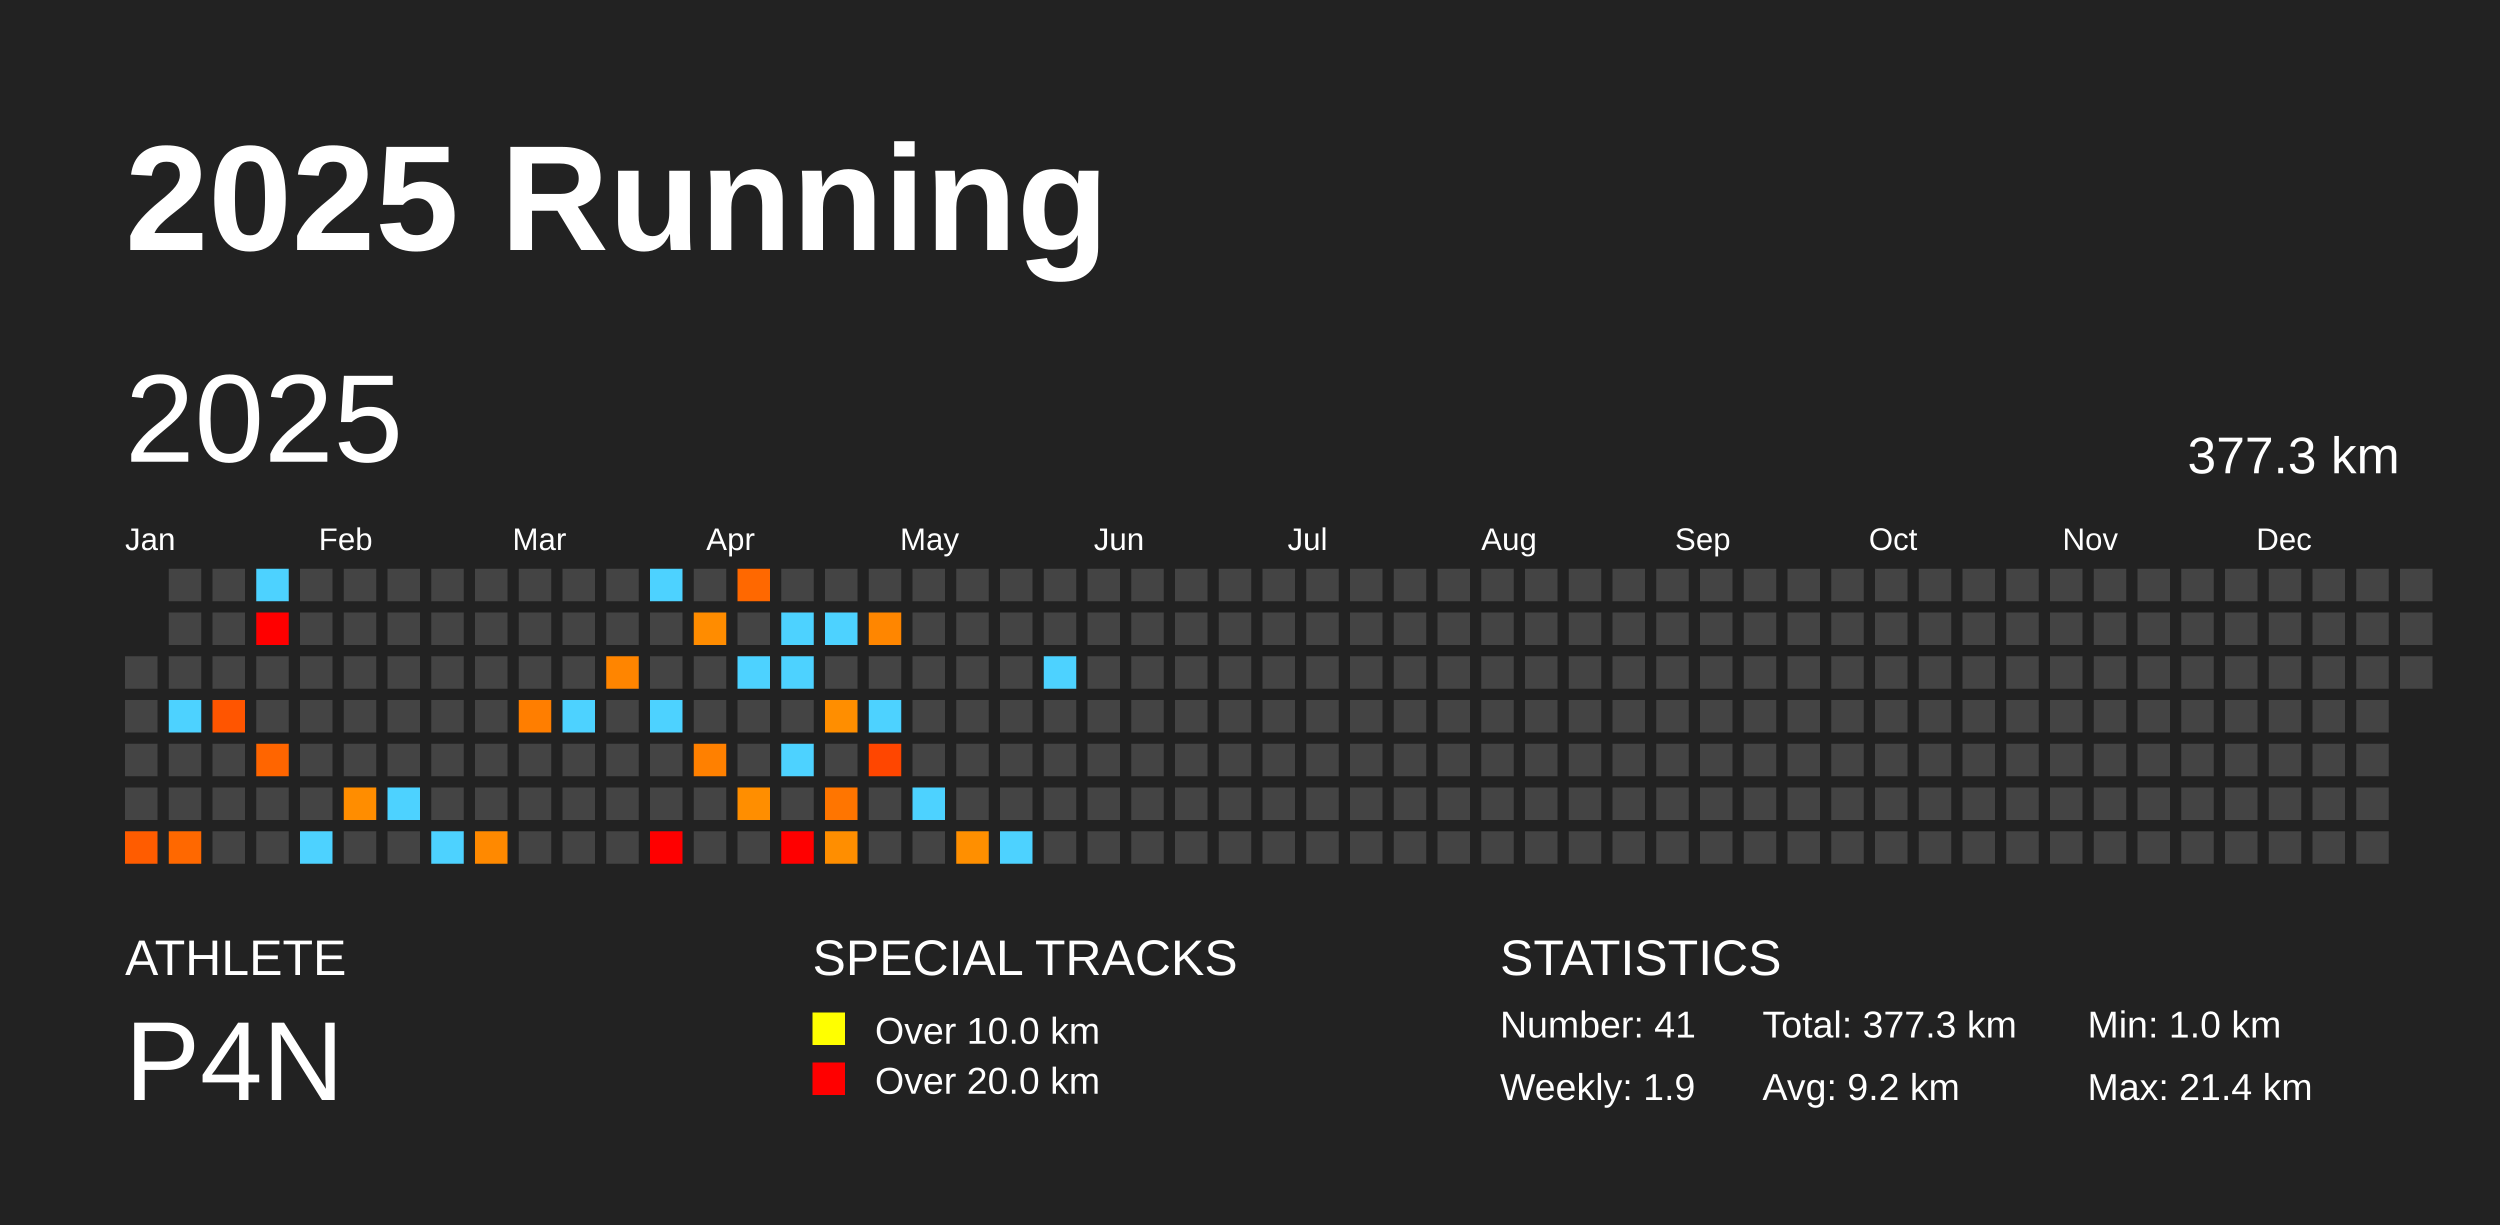
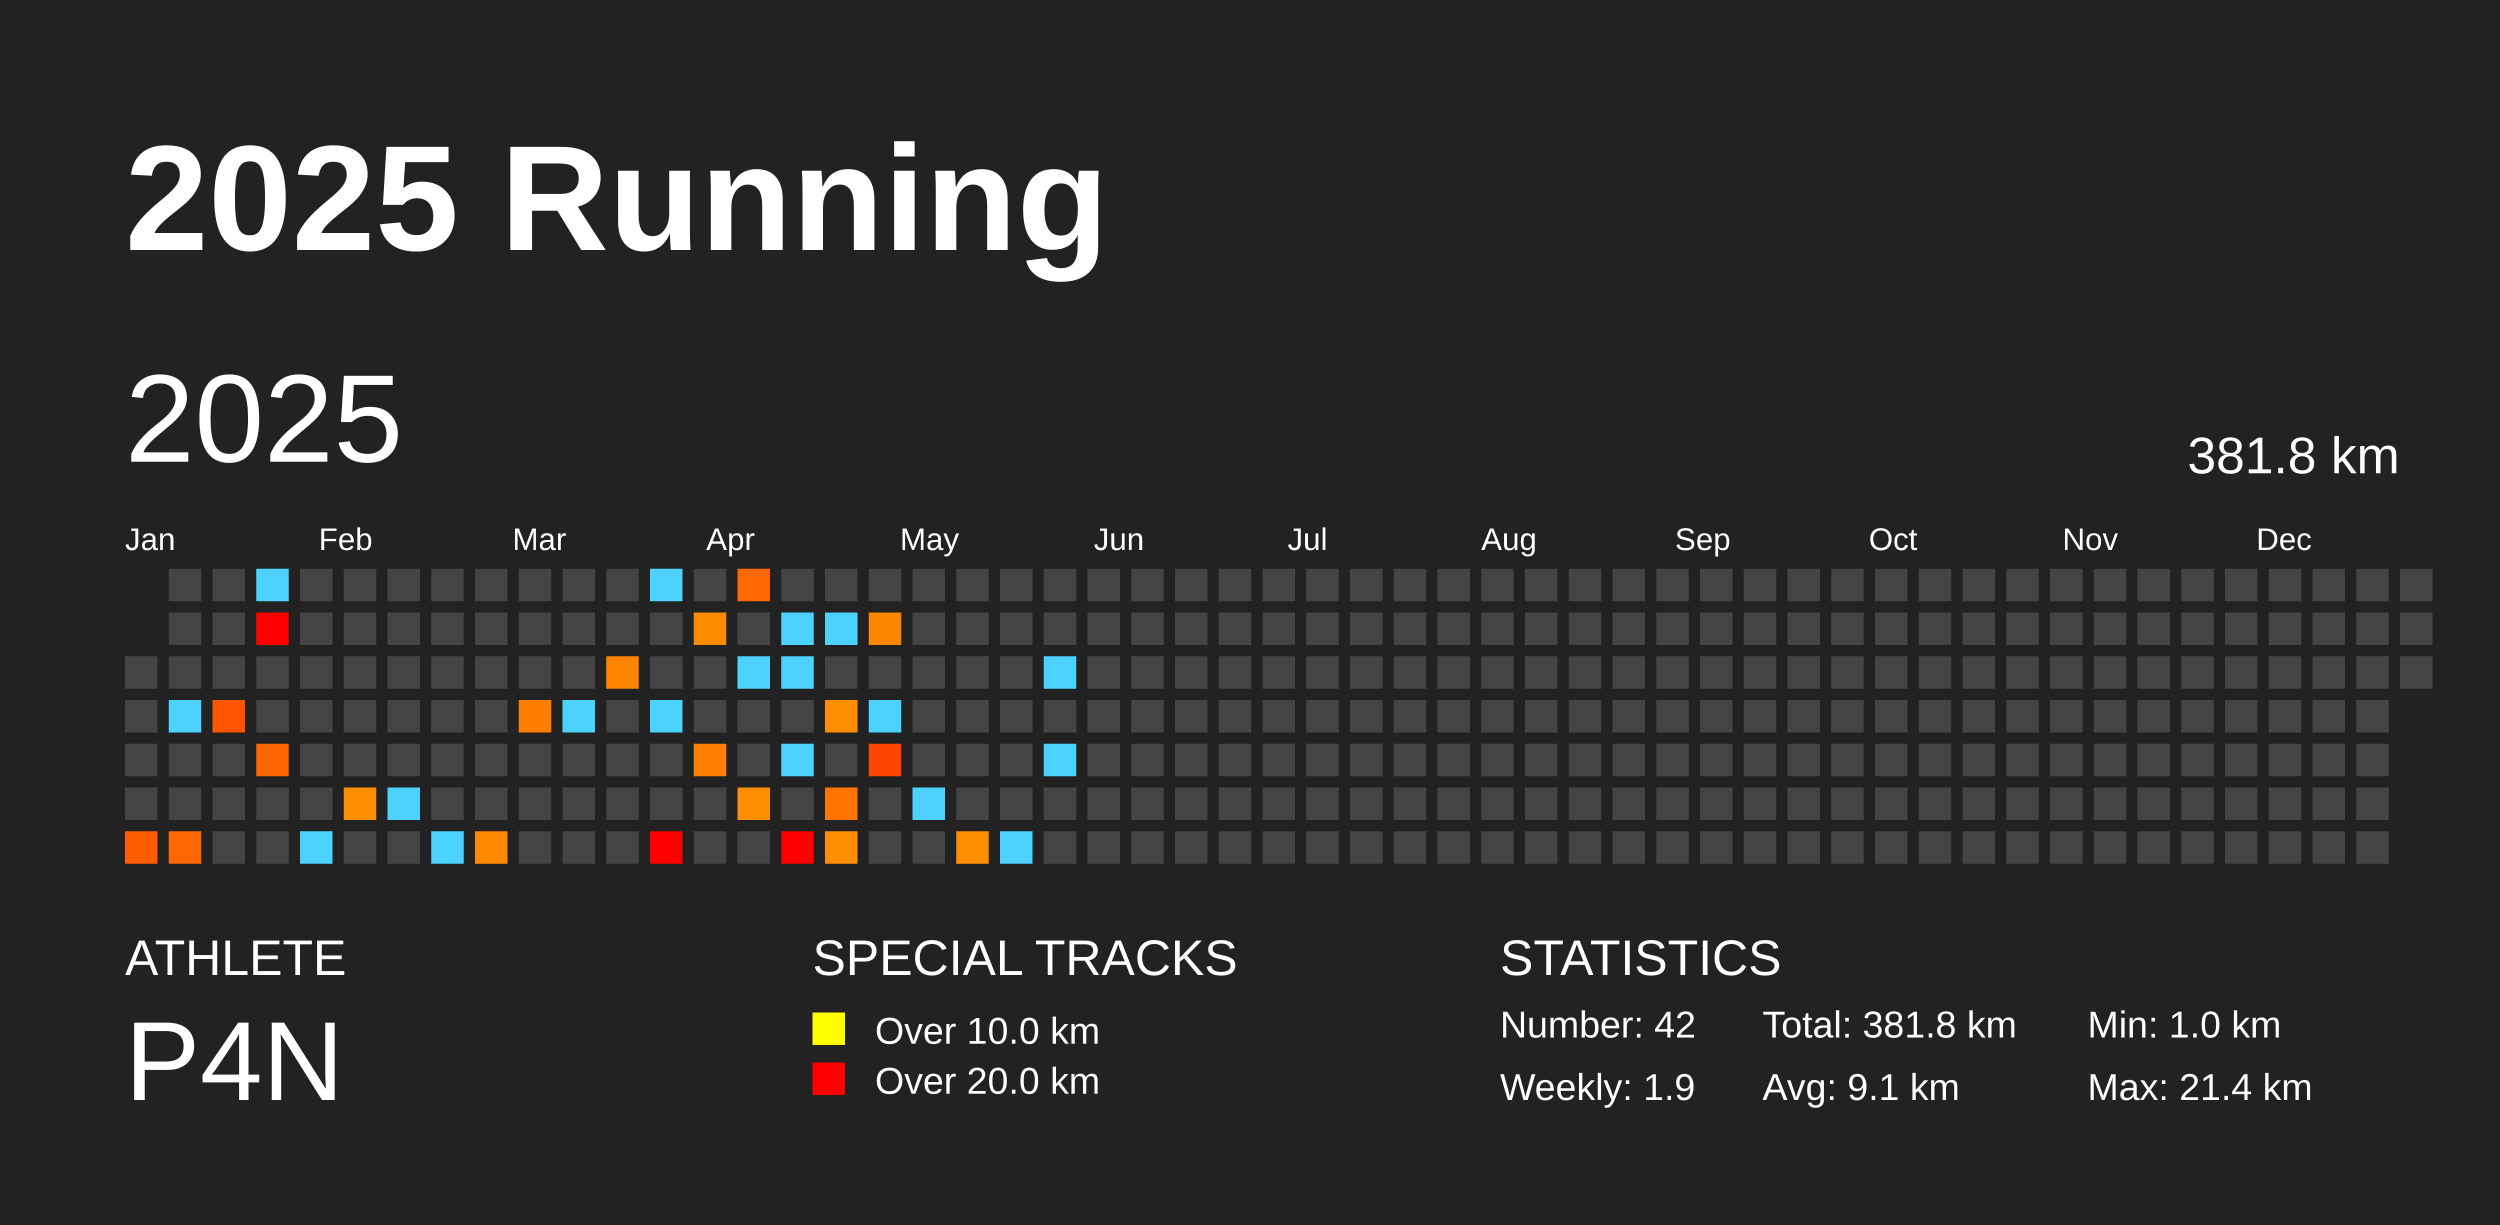
<svg xmlns="http://www.w3.org/2000/svg" baseProfile="full" height="98mm" version="1.1" viewBox="0,0,200,98" width="200mm">
  <defs />
  <rect fill="#222222" height="98" width="200" x="0" y="0" />
  <text fill="#FFFFFF" style="font-size:12px; font-family:Arial; font-weight:bold;" x="10" y="20">2025 Running</text>
  <text fill="#FFFFFF" style="font-size:4px; font-family:Arial" x="10" y="78">ATHLETE</text>
  <text fill="#FFFFFF" style="font-size:9px; font-family:Arial" x="10" y="88">P4N</text>
  <text fill="#FFFFFF" style="font-size:4px; font-family:Arial" x="65" y="78">SPECIAL TRACKS</text>
  <rect fill="yellow" height="2.6" width="2.6" x="65" y="81" />
  <text fill="#FFFFFF" style="font-size:3px; font-family:Arial" x="70" y="83.5">Over 10.0 km</text>
  <rect fill="red" height="2.6" width="2.6" x="65" y="85" />
  <text fill="#FFFFFF" style="font-size:3px; font-family:Arial" x="70" y="87.5">Over 20.0 km</text>
  <text fill="#FFFFFF" style="font-size:4px; font-family:Arial" x="120" y="78">STATISTICS</text>
-   <text fill="#FFFFFF" style="font-size:3px; font-family:Arial" x="120" y="83">Number: 41</text>
+   <text fill="#FFFFFF" style="font-size:3px; font-family:Arial" x="120" y="83">Number: 42</text>
  <text fill="#FFFFFF" style="font-size:3px; font-family:Arial" x="120" y="88">Weekly: 1.9</text>
-   <text fill="#FFFFFF" style="font-size:3px; font-family:Arial" x="141" y="83">Total: 377.3 km</text>
-   <text fill="#FFFFFF" style="font-size:3px; font-family:Arial" x="141" y="88">Avg: 9.2 km</text>
+   <text fill="#FFFFFF" style="font-size:3px; font-family:Arial" x="141" y="83">Total: 381.8 km</text>
+   <text fill="#FFFFFF" style="font-size:3px; font-family:Arial" x="141" y="88">Avg: 9.1 km</text>
  <text fill="#FFFFFF" style="font-size:3px; font-family:Arial" x="167" y="83">Min: 1.0 km</text>
  <text fill="#FFFFFF" style="font-size:3px; font-family:Arial" x="167" y="88">Max: 21.4 km</text>
  <text dominant-baseline="hanging" fill="#FFFFFF" style="font-size:10.0px; font-family:Arial;" x="10" y="30">2025</text>
-   <text dominant-baseline="hanging" fill="#FFFFFF" style="font-size:4.125px; font-family:Arial;" x="175" y="35">377.3 km</text>
+   <text dominant-baseline="hanging" fill="#FFFFFF" style="font-size:4.125px; font-family:Arial;" x="175" y="35">381.8 km</text>
  <text fill="#FFFFFF" style="font-size:2.5px; font-family:Arial" x="10.0" y="44">Jan</text>
  <text fill="#FFFFFF" style="font-size:2.5px; font-family:Arial" x="25.5" y="44">Feb</text>
  <text fill="#FFFFFF" style="font-size:2.5px; font-family:Arial" x="41.0" y="44">Mar</text>
  <text fill="#FFFFFF" style="font-size:2.5px; font-family:Arial" x="56.5" y="44">Apr</text>
  <text fill="#FFFFFF" style="font-size:2.5px; font-family:Arial" x="72.0" y="44">May</text>
  <text fill="#FFFFFF" style="font-size:2.5px; font-family:Arial" x="87.5" y="44">Jun</text>
  <text fill="#FFFFFF" style="font-size:2.5px; font-family:Arial" x="103.0" y="44">Jul</text>
  <text fill="#FFFFFF" style="font-size:2.5px; font-family:Arial" x="118.5" y="44">Aug</text>
  <text fill="#FFFFFF" style="font-size:2.5px; font-family:Arial" x="134.0" y="44">Sep</text>
  <text fill="#FFFFFF" style="font-size:2.5px; font-family:Arial" x="149.5" y="44">Oct</text>
  <text fill="#FFFFFF" style="font-size:2.5px; font-family:Arial" x="165.0" y="44">Nov</text>
  <text fill="#FFFFFF" style="font-size:2.5px; font-family:Arial" x="180.5" y="44">Dec</text>
  <rect fill="#444444" height="2.6" width="2.6" x="10.0" y="52.5" />
  <rect fill="#444444" height="2.6" width="2.6" x="10.0" y="56.0" />
  <rect fill="#444444" height="2.6" width="2.6" x="10.0" y="59.5" />
  <rect fill="#444444" height="2.6" width="2.6" x="10.0" y="63.0" />
  <rect fill="#ff5c00" height="2.6" width="2.6" x="10.0" y="66.5" />
  <rect fill="#444444" height="2.6" width="2.6" x="13.5" y="45.5" />
  <rect fill="#444444" height="2.6" width="2.6" x="13.5" y="49.0" />
  <rect fill="#444444" height="2.6" width="2.6" x="13.5" y="52.5" />
  <rect fill="#4dd2ff" height="2.6" width="2.6" x="13.5" y="56.0" />
  <rect fill="#444444" height="2.6" width="2.6" x="13.5" y="59.5" />
  <rect fill="#444444" height="2.6" width="2.6" x="13.5" y="63.0" />
  <rect fill="#ff6800" height="2.6" width="2.6" x="13.5" y="66.5" />
  <rect fill="#444444" height="2.6" width="2.6" x="17.0" y="45.5" />
  <rect fill="#444444" height="2.6" width="2.6" x="17.0" y="49.0" />
  <rect fill="#444444" height="2.6" width="2.6" x="17.0" y="52.5" />
  <rect fill="#ff5500" height="2.6" width="2.6" x="17.0" y="56.0" />
  <rect fill="#444444" height="2.6" width="2.6" x="17.0" y="59.5" />
  <rect fill="#444444" height="2.6" width="2.6" x="17.0" y="63.0" />
  <rect fill="#444444" height="2.6" width="2.6" x="17.0" y="66.5" />
  <rect fill="#4dd2ff" height="2.6" width="2.6" x="20.5" y="45.5" />
  <rect fill="red" height="2.6" width="2.6" x="20.5" y="49.0" />
  <rect fill="#444444" height="2.6" width="2.6" x="20.5" y="52.5" />
  <rect fill="#444444" height="2.6" width="2.6" x="20.5" y="56.0" />
  <rect fill="#ff6500" height="2.6" width="2.6" x="20.5" y="59.5" />
  <rect fill="#444444" height="2.6" width="2.6" x="20.5" y="63.0" />
  <rect fill="#444444" height="2.6" width="2.6" x="20.5" y="66.5" />
  <rect fill="#444444" height="2.6" width="2.6" x="24.0" y="45.5" />
  <rect fill="#444444" height="2.6" width="2.6" x="24.0" y="49.0" />
  <rect fill="#444444" height="2.6" width="2.6" x="24.0" y="52.5" />
  <rect fill="#444444" height="2.6" width="2.6" x="24.0" y="56.0" />
  <rect fill="#444444" height="2.6" width="2.6" x="24.0" y="59.5" />
  <rect fill="#444444" height="2.6" width="2.6" x="24.0" y="63.0" />
  <rect fill="#4dd2ff" height="2.6" width="2.6" x="24.0" y="66.5" />
  <rect fill="#444444" height="2.6" width="2.6" x="27.5" y="45.5" />
  <rect fill="#444444" height="2.6" width="2.6" x="27.5" y="49.0" />
  <rect fill="#444444" height="2.6" width="2.6" x="27.5" y="52.5" />
  <rect fill="#444444" height="2.6" width="2.6" x="27.5" y="56.0" />
  <rect fill="#444444" height="2.6" width="2.6" x="27.5" y="59.5" />
  <rect fill="#ff8d00" height="2.6" width="2.6" x="27.5" y="63.0" />
  <rect fill="#444444" height="2.6" width="2.6" x="27.5" y="66.5" />
  <rect fill="#444444" height="2.6" width="2.6" x="31.0" y="45.5" />
  <rect fill="#444444" height="2.6" width="2.6" x="31.0" y="49.0" />
  <rect fill="#444444" height="2.6" width="2.6" x="31.0" y="52.5" />
  <rect fill="#444444" height="2.6" width="2.6" x="31.0" y="56.0" />
  <rect fill="#444444" height="2.6" width="2.6" x="31.0" y="59.5" />
  <rect fill="#4dd2ff" height="2.6" width="2.6" x="31.0" y="63.0" />
  <rect fill="#444444" height="2.6" width="2.6" x="31.0" y="66.5" />
  <rect fill="#444444" height="2.6" width="2.6" x="34.5" y="45.5" />
  <rect fill="#444444" height="2.6" width="2.6" x="34.5" y="49.0" />
  <rect fill="#444444" height="2.6" width="2.6" x="34.5" y="52.5" />
  <rect fill="#444444" height="2.6" width="2.6" x="34.5" y="56.0" />
  <rect fill="#444444" height="2.6" width="2.6" x="34.5" y="59.5" />
  <rect fill="#444444" height="2.6" width="2.6" x="34.5" y="63.0" />
  <rect fill="#4dd2ff" height="2.6" width="2.6" x="34.5" y="66.5" />
  <rect fill="#444444" height="2.6" width="2.6" x="38.0" y="45.5" />
  <rect fill="#444444" height="2.6" width="2.6" x="38.0" y="49.0" />
  <rect fill="#444444" height="2.6" width="2.6" x="38.0" y="52.5" />
  <rect fill="#444444" height="2.6" width="2.6" x="38.0" y="56.0" />
  <rect fill="#444444" height="2.6" width="2.6" x="38.0" y="59.5" />
  <rect fill="#444444" height="2.6" width="2.6" x="38.0" y="63.0" />
  <rect fill="#ff8900" height="2.6" width="2.6" x="38.0" y="66.5" />
  <rect fill="#444444" height="2.6" width="2.6" x="41.5" y="45.5" />
  <rect fill="#444444" height="2.6" width="2.6" x="41.5" y="49.0" />
  <rect fill="#444444" height="2.6" width="2.6" x="41.5" y="52.5" />
  <rect fill="#ff7e00" height="2.6" width="2.6" x="41.5" y="56.0" />
  <rect fill="#444444" height="2.6" width="2.6" x="41.5" y="59.5" />
  <rect fill="#444444" height="2.6" width="2.6" x="41.5" y="63.0" />
  <rect fill="#444444" height="2.6" width="2.6" x="41.5" y="66.5" />
  <rect fill="#444444" height="2.6" width="2.6" x="45.0" y="45.5" />
  <rect fill="#444444" height="2.6" width="2.6" x="45.0" y="49.0" />
  <rect fill="#444444" height="2.6" width="2.6" x="45.0" y="52.5" />
  <rect fill="#4dd2ff" height="2.6" width="2.6" x="45.0" y="56.0" />
  <rect fill="#444444" height="2.6" width="2.6" x="45.0" y="59.5" />
  <rect fill="#444444" height="2.6" width="2.6" x="45.0" y="63.0" />
  <rect fill="#444444" height="2.6" width="2.6" x="45.0" y="66.5" />
  <rect fill="#444444" height="2.6" width="2.6" x="48.5" y="45.5" />
  <rect fill="#444444" height="2.6" width="2.6" x="48.5" y="49.0" />
  <rect fill="#ff8500" height="2.6" width="2.6" x="48.5" y="52.5" />
  <rect fill="#444444" height="2.6" width="2.6" x="48.5" y="56.0" />
  <rect fill="#444444" height="2.6" width="2.6" x="48.5" y="59.5" />
  <rect fill="#444444" height="2.6" width="2.6" x="48.5" y="63.0" />
  <rect fill="#444444" height="2.6" width="2.6" x="48.5" y="66.5" />
  <rect fill="#4dd2ff" height="2.6" width="2.6" x="52.0" y="45.5" />
  <rect fill="#444444" height="2.6" width="2.6" x="52.0" y="49.0" />
  <rect fill="#444444" height="2.6" width="2.6" x="52.0" y="52.5" />
  <rect fill="#4dd2ff" height="2.6" width="2.6" x="52.0" y="56.0" />
  <rect fill="#444444" height="2.6" width="2.6" x="52.0" y="59.5" />
  <rect fill="#444444" height="2.6" width="2.6" x="52.0" y="63.0" />
  <rect fill="red" height="2.6" width="2.6" x="52.0" y="66.5" />
  <rect fill="#444444" height="2.6" width="2.6" x="55.5" y="45.5" />
  <rect fill="#ff8c00" height="2.6" width="2.6" x="55.5" y="49.0" />
  <rect fill="#444444" height="2.6" width="2.6" x="55.5" y="52.5" />
  <rect fill="#444444" height="2.6" width="2.6" x="55.5" y="56.0" />
  <rect fill="#ff8000" height="2.6" width="2.6" x="55.5" y="59.5" />
  <rect fill="#444444" height="2.6" width="2.6" x="55.5" y="63.0" />
  <rect fill="#444444" height="2.6" width="2.6" x="55.5" y="66.5" />
  <rect fill="#ff6800" height="2.6" width="2.6" x="59.0" y="45.5" />
  <rect fill="#444444" height="2.6" width="2.6" x="59.0" y="49.0" />
  <rect fill="#4dd2ff" height="2.6" width="2.6" x="59.0" y="52.5" />
  <rect fill="#444444" height="2.6" width="2.6" x="59.0" y="56.0" />
  <rect fill="#444444" height="2.6" width="2.6" x="59.0" y="59.5" />
  <rect fill="#ff8e00" height="2.6" width="2.6" x="59.0" y="63.0" />
  <rect fill="#444444" height="2.6" width="2.6" x="59.0" y="66.5" />
  <rect fill="#444444" height="2.6" width="2.6" x="62.5" y="45.5" />
  <rect fill="#4dd2ff" height="2.6" width="2.6" x="62.5" y="49.0" />
  <rect fill="#4dd2ff" height="2.6" width="2.6" x="62.5" y="52.5" />
  <rect fill="#444444" height="2.6" width="2.6" x="62.5" y="56.0" />
  <rect fill="#4dd2ff" height="2.6" width="2.6" x="62.5" y="59.5" />
  <rect fill="#444444" height="2.6" width="2.6" x="62.5" y="63.0" />
  <rect fill="red" height="2.6" width="2.6" x="62.5" y="66.5" />
  <rect fill="#444444" height="2.6" width="2.6" x="66.0" y="45.5" />
  <rect fill="#4dd2ff" height="2.6" width="2.6" x="66.0" y="49.0" />
  <rect fill="#444444" height="2.6" width="2.6" x="66.0" y="52.5" />
  <rect fill="#ff8e00" height="2.6" width="2.6" x="66.0" y="56.0" />
  <rect fill="#444444" height="2.6" width="2.6" x="66.0" y="59.5" />
  <rect fill="#ff7500" height="2.6" width="2.6" x="66.0" y="63.0" />
  <rect fill="#ff8e00" height="2.6" width="2.6" x="66.0" y="66.5" />
  <rect fill="#444444" height="2.6" width="2.6" x="69.5" y="45.5" />
  <rect fill="#ff8600" height="2.6" width="2.6" x="69.5" y="49.0" />
  <rect fill="#444444" height="2.6" width="2.6" x="69.5" y="52.5" />
  <rect fill="#4dd2ff" height="2.6" width="2.6" x="69.5" y="56.0" />
  <rect fill="#ff4600" height="2.6" width="2.6" x="69.5" y="59.5" />
  <rect fill="#444444" height="2.6" width="2.6" x="69.5" y="63.0" />
  <rect fill="#444444" height="2.6" width="2.6" x="69.5" y="66.5" />
  <rect fill="#444444" height="2.6" width="2.6" x="73.0" y="45.5" />
  <rect fill="#444444" height="2.6" width="2.6" x="73.0" y="49.0" />
  <rect fill="#444444" height="2.6" width="2.6" x="73.0" y="52.5" />
  <rect fill="#444444" height="2.6" width="2.6" x="73.0" y="56.0" />
  <rect fill="#444444" height="2.6" width="2.6" x="73.0" y="59.5" />
  <rect fill="#4dd2ff" height="2.6" width="2.6" x="73.0" y="63.0" />
  <rect fill="#444444" height="2.6" width="2.6" x="73.0" y="66.5" />
  <rect fill="#444444" height="2.6" width="2.6" x="76.5" y="45.5" />
  <rect fill="#444444" height="2.6" width="2.6" x="76.5" y="49.0" />
  <rect fill="#444444" height="2.6" width="2.6" x="76.5" y="52.5" />
  <rect fill="#444444" height="2.6" width="2.6" x="76.5" y="56.0" />
  <rect fill="#444444" height="2.6" width="2.6" x="76.5" y="59.5" />
  <rect fill="#444444" height="2.6" width="2.6" x="76.5" y="63.0" />
  <rect fill="#ff8f00" height="2.6" width="2.6" x="76.5" y="66.5" />
  <rect fill="#444444" height="2.6" width="2.6" x="80.0" y="45.5" />
  <rect fill="#444444" height="2.6" width="2.6" x="80.0" y="49.0" />
  <rect fill="#444444" height="2.6" width="2.6" x="80.0" y="52.5" />
  <rect fill="#444444" height="2.6" width="2.6" x="80.0" y="56.0" />
  <rect fill="#444444" height="2.6" width="2.6" x="80.0" y="59.5" />
  <rect fill="#444444" height="2.6" width="2.6" x="80.0" y="63.0" />
  <rect fill="#4dd2ff" height="2.6" width="2.6" x="80.0" y="66.5" />
  <rect fill="#444444" height="2.6" width="2.6" x="83.5" y="45.5" />
  <rect fill="#444444" height="2.6" width="2.6" x="83.5" y="49.0" />
  <rect fill="#4dd2ff" height="2.6" width="2.6" x="83.5" y="52.5" />
  <rect fill="#444444" height="2.6" width="2.6" x="83.5" y="56.0" />
-   <rect fill="#444444" height="2.6" width="2.6" x="83.5" y="59.5" />
+   <rect fill="#4dd2ff" height="2.6" width="2.6" x="83.5" y="59.5" />
  <rect fill="#444444" height="2.6" width="2.6" x="83.5" y="63.0" />
  <rect fill="#444444" height="2.6" width="2.6" x="83.5" y="66.5" />
  <rect fill="#444444" height="2.6" width="2.6" x="87.0" y="45.5" />
  <rect fill="#444444" height="2.6" width="2.6" x="87.0" y="49.0" />
  <rect fill="#444444" height="2.6" width="2.6" x="87.0" y="52.5" />
  <rect fill="#444444" height="2.6" width="2.6" x="87.0" y="56.0" />
  <rect fill="#444444" height="2.6" width="2.6" x="87.0" y="59.5" />
  <rect fill="#444444" height="2.6" width="2.6" x="87.0" y="63.0" />
  <rect fill="#444444" height="2.6" width="2.6" x="87.0" y="66.5" />
  <rect fill="#444444" height="2.6" width="2.6" x="90.5" y="45.5" />
  <rect fill="#444444" height="2.6" width="2.6" x="90.5" y="49.0" />
  <rect fill="#444444" height="2.6" width="2.6" x="90.5" y="52.5" />
  <rect fill="#444444" height="2.6" width="2.6" x="90.5" y="56.0" />
  <rect fill="#444444" height="2.6" width="2.6" x="90.5" y="59.5" />
  <rect fill="#444444" height="2.6" width="2.6" x="90.5" y="63.0" />
  <rect fill="#444444" height="2.6" width="2.6" x="90.5" y="66.5" />
  <rect fill="#444444" height="2.6" width="2.6" x="94.0" y="45.5" />
  <rect fill="#444444" height="2.6" width="2.6" x="94.0" y="49.0" />
  <rect fill="#444444" height="2.6" width="2.6" x="94.0" y="52.5" />
  <rect fill="#444444" height="2.6" width="2.6" x="94.0" y="56.0" />
  <rect fill="#444444" height="2.6" width="2.6" x="94.0" y="59.5" />
  <rect fill="#444444" height="2.6" width="2.6" x="94.0" y="63.0" />
  <rect fill="#444444" height="2.6" width="2.6" x="94.0" y="66.5" />
  <rect fill="#444444" height="2.6" width="2.6" x="97.5" y="45.5" />
  <rect fill="#444444" height="2.6" width="2.6" x="97.5" y="49.0" />
  <rect fill="#444444" height="2.6" width="2.6" x="97.5" y="52.5" />
  <rect fill="#444444" height="2.6" width="2.6" x="97.5" y="56.0" />
  <rect fill="#444444" height="2.6" width="2.6" x="97.5" y="59.5" />
  <rect fill="#444444" height="2.6" width="2.6" x="97.5" y="63.0" />
  <rect fill="#444444" height="2.6" width="2.6" x="97.5" y="66.5" />
  <rect fill="#444444" height="2.6" width="2.6" x="101.0" y="45.5" />
  <rect fill="#444444" height="2.6" width="2.6" x="101.0" y="49.0" />
  <rect fill="#444444" height="2.6" width="2.6" x="101.0" y="52.5" />
  <rect fill="#444444" height="2.6" width="2.6" x="101.0" y="56.0" />
  <rect fill="#444444" height="2.6" width="2.6" x="101.0" y="59.5" />
  <rect fill="#444444" height="2.6" width="2.6" x="101.0" y="63.0" />
  <rect fill="#444444" height="2.6" width="2.6" x="101.0" y="66.5" />
  <rect fill="#444444" height="2.6" width="2.6" x="104.5" y="45.5" />
  <rect fill="#444444" height="2.6" width="2.6" x="104.5" y="49.0" />
  <rect fill="#444444" height="2.6" width="2.6" x="104.5" y="52.5" />
  <rect fill="#444444" height="2.6" width="2.6" x="104.5" y="56.0" />
  <rect fill="#444444" height="2.6" width="2.6" x="104.5" y="59.5" />
  <rect fill="#444444" height="2.6" width="2.6" x="104.5" y="63.0" />
  <rect fill="#444444" height="2.6" width="2.6" x="104.5" y="66.5" />
  <rect fill="#444444" height="2.6" width="2.6" x="108.0" y="45.5" />
  <rect fill="#444444" height="2.6" width="2.6" x="108.0" y="49.0" />
  <rect fill="#444444" height="2.6" width="2.6" x="108.0" y="52.5" />
  <rect fill="#444444" height="2.6" width="2.6" x="108.0" y="56.0" />
  <rect fill="#444444" height="2.6" width="2.6" x="108.0" y="59.5" />
  <rect fill="#444444" height="2.6" width="2.6" x="108.0" y="63.0" />
  <rect fill="#444444" height="2.6" width="2.6" x="108.0" y="66.5" />
  <rect fill="#444444" height="2.6" width="2.6" x="111.5" y="45.5" />
  <rect fill="#444444" height="2.6" width="2.6" x="111.5" y="49.0" />
  <rect fill="#444444" height="2.6" width="2.6" x="111.5" y="52.5" />
  <rect fill="#444444" height="2.6" width="2.6" x="111.5" y="56.0" />
  <rect fill="#444444" height="2.6" width="2.6" x="111.5" y="59.5" />
  <rect fill="#444444" height="2.6" width="2.6" x="111.5" y="63.0" />
  <rect fill="#444444" height="2.6" width="2.6" x="111.5" y="66.5" />
  <rect fill="#444444" height="2.6" width="2.6" x="115.0" y="45.5" />
  <rect fill="#444444" height="2.6" width="2.6" x="115.0" y="49.0" />
  <rect fill="#444444" height="2.6" width="2.6" x="115.0" y="52.5" />
  <rect fill="#444444" height="2.6" width="2.6" x="115.0" y="56.0" />
  <rect fill="#444444" height="2.6" width="2.6" x="115.0" y="59.5" />
  <rect fill="#444444" height="2.6" width="2.6" x="115.0" y="63.0" />
  <rect fill="#444444" height="2.6" width="2.6" x="115.0" y="66.5" />
  <rect fill="#444444" height="2.6" width="2.6" x="118.5" y="45.5" />
  <rect fill="#444444" height="2.6" width="2.6" x="118.5" y="49.0" />
  <rect fill="#444444" height="2.6" width="2.6" x="118.5" y="52.5" />
  <rect fill="#444444" height="2.6" width="2.6" x="118.5" y="56.0" />
  <rect fill="#444444" height="2.6" width="2.6" x="118.5" y="59.5" />
  <rect fill="#444444" height="2.6" width="2.6" x="118.5" y="63.0" />
  <rect fill="#444444" height="2.6" width="2.6" x="118.5" y="66.5" />
  <rect fill="#444444" height="2.6" width="2.6" x="122.0" y="45.5" />
  <rect fill="#444444" height="2.6" width="2.6" x="122.0" y="49.0" />
  <rect fill="#444444" height="2.6" width="2.6" x="122.0" y="52.5" />
  <rect fill="#444444" height="2.6" width="2.6" x="122.0" y="56.0" />
  <rect fill="#444444" height="2.6" width="2.6" x="122.0" y="59.5" />
  <rect fill="#444444" height="2.6" width="2.6" x="122.0" y="63.0" />
  <rect fill="#444444" height="2.6" width="2.6" x="122.0" y="66.5" />
  <rect fill="#444444" height="2.6" width="2.6" x="125.5" y="45.5" />
  <rect fill="#444444" height="2.6" width="2.6" x="125.5" y="49.0" />
  <rect fill="#444444" height="2.6" width="2.6" x="125.5" y="52.5" />
  <rect fill="#444444" height="2.6" width="2.6" x="125.5" y="56.0" />
  <rect fill="#444444" height="2.6" width="2.6" x="125.5" y="59.5" />
  <rect fill="#444444" height="2.6" width="2.6" x="125.5" y="63.0" />
  <rect fill="#444444" height="2.6" width="2.6" x="125.5" y="66.5" />
  <rect fill="#444444" height="2.6" width="2.6" x="129.0" y="45.5" />
  <rect fill="#444444" height="2.6" width="2.6" x="129.0" y="49.0" />
  <rect fill="#444444" height="2.6" width="2.6" x="129.0" y="52.5" />
  <rect fill="#444444" height="2.6" width="2.6" x="129.0" y="56.0" />
  <rect fill="#444444" height="2.6" width="2.6" x="129.0" y="59.5" />
  <rect fill="#444444" height="2.6" width="2.6" x="129.0" y="63.0" />
  <rect fill="#444444" height="2.6" width="2.6" x="129.0" y="66.5" />
  <rect fill="#444444" height="2.6" width="2.6" x="132.5" y="45.5" />
  <rect fill="#444444" height="2.6" width="2.6" x="132.5" y="49.0" />
  <rect fill="#444444" height="2.6" width="2.6" x="132.5" y="52.5" />
  <rect fill="#444444" height="2.6" width="2.6" x="132.5" y="56.0" />
  <rect fill="#444444" height="2.6" width="2.6" x="132.5" y="59.5" />
  <rect fill="#444444" height="2.6" width="2.6" x="132.5" y="63.0" />
  <rect fill="#444444" height="2.6" width="2.6" x="132.5" y="66.5" />
  <rect fill="#444444" height="2.6" width="2.6" x="136.0" y="45.5" />
  <rect fill="#444444" height="2.6" width="2.6" x="136.0" y="49.0" />
  <rect fill="#444444" height="2.6" width="2.6" x="136.0" y="52.5" />
  <rect fill="#444444" height="2.6" width="2.6" x="136.0" y="56.0" />
  <rect fill="#444444" height="2.6" width="2.6" x="136.0" y="59.5" />
  <rect fill="#444444" height="2.6" width="2.6" x="136.0" y="63.0" />
  <rect fill="#444444" height="2.6" width="2.6" x="136.0" y="66.5" />
  <rect fill="#444444" height="2.6" width="2.6" x="139.5" y="45.5" />
  <rect fill="#444444" height="2.6" width="2.6" x="139.5" y="49.0" />
  <rect fill="#444444" height="2.6" width="2.6" x="139.5" y="52.5" />
  <rect fill="#444444" height="2.6" width="2.6" x="139.5" y="56.0" />
  <rect fill="#444444" height="2.6" width="2.6" x="139.5" y="59.5" />
  <rect fill="#444444" height="2.6" width="2.6" x="139.5" y="63.0" />
  <rect fill="#444444" height="2.6" width="2.6" x="139.5" y="66.5" />
  <rect fill="#444444" height="2.6" width="2.6" x="143.0" y="45.5" />
  <rect fill="#444444" height="2.6" width="2.6" x="143.0" y="49.0" />
  <rect fill="#444444" height="2.6" width="2.6" x="143.0" y="52.5" />
  <rect fill="#444444" height="2.6" width="2.6" x="143.0" y="56.0" />
  <rect fill="#444444" height="2.6" width="2.6" x="143.0" y="59.5" />
  <rect fill="#444444" height="2.6" width="2.6" x="143.0" y="63.0" />
  <rect fill="#444444" height="2.6" width="2.6" x="143.0" y="66.5" />
  <rect fill="#444444" height="2.6" width="2.6" x="146.5" y="45.5" />
  <rect fill="#444444" height="2.6" width="2.6" x="146.5" y="49.0" />
  <rect fill="#444444" height="2.6" width="2.6" x="146.5" y="52.5" />
  <rect fill="#444444" height="2.6" width="2.6" x="146.5" y="56.0" />
  <rect fill="#444444" height="2.6" width="2.6" x="146.5" y="59.5" />
  <rect fill="#444444" height="2.6" width="2.6" x="146.5" y="63.0" />
  <rect fill="#444444" height="2.6" width="2.6" x="146.5" y="66.5" />
  <rect fill="#444444" height="2.6" width="2.6" x="150.0" y="45.5" />
  <rect fill="#444444" height="2.6" width="2.6" x="150.0" y="49.0" />
  <rect fill="#444444" height="2.6" width="2.6" x="150.0" y="52.5" />
  <rect fill="#444444" height="2.6" width="2.6" x="150.0" y="56.0" />
  <rect fill="#444444" height="2.6" width="2.6" x="150.0" y="59.5" />
  <rect fill="#444444" height="2.6" width="2.6" x="150.0" y="63.0" />
  <rect fill="#444444" height="2.6" width="2.6" x="150.0" y="66.5" />
  <rect fill="#444444" height="2.6" width="2.6" x="153.5" y="45.5" />
  <rect fill="#444444" height="2.6" width="2.6" x="153.5" y="49.0" />
  <rect fill="#444444" height="2.6" width="2.6" x="153.5" y="52.5" />
  <rect fill="#444444" height="2.6" width="2.6" x="153.5" y="56.0" />
  <rect fill="#444444" height="2.6" width="2.6" x="153.5" y="59.5" />
  <rect fill="#444444" height="2.6" width="2.6" x="153.5" y="63.0" />
  <rect fill="#444444" height="2.6" width="2.6" x="153.5" y="66.5" />
  <rect fill="#444444" height="2.6" width="2.6" x="157.0" y="45.5" />
  <rect fill="#444444" height="2.6" width="2.6" x="157.0" y="49.0" />
  <rect fill="#444444" height="2.6" width="2.6" x="157.0" y="52.5" />
  <rect fill="#444444" height="2.6" width="2.6" x="157.0" y="56.0" />
  <rect fill="#444444" height="2.6" width="2.6" x="157.0" y="59.5" />
  <rect fill="#444444" height="2.6" width="2.6" x="157.0" y="63.0" />
  <rect fill="#444444" height="2.6" width="2.6" x="157.0" y="66.5" />
  <rect fill="#444444" height="2.6" width="2.6" x="160.5" y="45.5" />
  <rect fill="#444444" height="2.6" width="2.6" x="160.5" y="49.0" />
  <rect fill="#444444" height="2.6" width="2.6" x="160.5" y="52.5" />
  <rect fill="#444444" height="2.6" width="2.6" x="160.5" y="56.0" />
  <rect fill="#444444" height="2.6" width="2.6" x="160.5" y="59.5" />
  <rect fill="#444444" height="2.6" width="2.6" x="160.5" y="63.0" />
  <rect fill="#444444" height="2.6" width="2.6" x="160.5" y="66.5" />
  <rect fill="#444444" height="2.6" width="2.6" x="164.0" y="45.5" />
  <rect fill="#444444" height="2.6" width="2.6" x="164.0" y="49.0" />
  <rect fill="#444444" height="2.6" width="2.6" x="164.0" y="52.5" />
  <rect fill="#444444" height="2.6" width="2.6" x="164.0" y="56.0" />
  <rect fill="#444444" height="2.6" width="2.6" x="164.0" y="59.5" />
  <rect fill="#444444" height="2.6" width="2.6" x="164.0" y="63.0" />
  <rect fill="#444444" height="2.6" width="2.6" x="164.0" y="66.5" />
  <rect fill="#444444" height="2.6" width="2.6" x="167.5" y="45.5" />
  <rect fill="#444444" height="2.6" width="2.6" x="167.5" y="49.0" />
  <rect fill="#444444" height="2.6" width="2.6" x="167.5" y="52.5" />
  <rect fill="#444444" height="2.6" width="2.6" x="167.5" y="56.0" />
  <rect fill="#444444" height="2.6" width="2.6" x="167.5" y="59.5" />
  <rect fill="#444444" height="2.6" width="2.6" x="167.5" y="63.0" />
  <rect fill="#444444" height="2.6" width="2.6" x="167.5" y="66.5" />
  <rect fill="#444444" height="2.6" width="2.6" x="171.0" y="45.5" />
  <rect fill="#444444" height="2.6" width="2.6" x="171.0" y="49.0" />
  <rect fill="#444444" height="2.6" width="2.6" x="171.0" y="52.5" />
  <rect fill="#444444" height="2.6" width="2.6" x="171.0" y="56.0" />
  <rect fill="#444444" height="2.6" width="2.6" x="171.0" y="59.5" />
  <rect fill="#444444" height="2.6" width="2.6" x="171.0" y="63.0" />
  <rect fill="#444444" height="2.6" width="2.6" x="171.0" y="66.5" />
  <rect fill="#444444" height="2.6" width="2.6" x="174.5" y="45.5" />
  <rect fill="#444444" height="2.6" width="2.6" x="174.5" y="49.0" />
  <rect fill="#444444" height="2.6" width="2.6" x="174.5" y="52.5" />
  <rect fill="#444444" height="2.6" width="2.6" x="174.5" y="56.0" />
  <rect fill="#444444" height="2.6" width="2.6" x="174.5" y="59.5" />
  <rect fill="#444444" height="2.6" width="2.6" x="174.5" y="63.0" />
  <rect fill="#444444" height="2.6" width="2.6" x="174.5" y="66.5" />
  <rect fill="#444444" height="2.6" width="2.6" x="178.0" y="45.5" />
  <rect fill="#444444" height="2.6" width="2.6" x="178.0" y="49.0" />
  <rect fill="#444444" height="2.6" width="2.6" x="178.0" y="52.5" />
  <rect fill="#444444" height="2.6" width="2.6" x="178.0" y="56.0" />
  <rect fill="#444444" height="2.6" width="2.6" x="178.0" y="59.5" />
  <rect fill="#444444" height="2.6" width="2.6" x="178.0" y="63.0" />
  <rect fill="#444444" height="2.6" width="2.6" x="178.0" y="66.5" />
  <rect fill="#444444" height="2.6" width="2.6" x="181.5" y="45.5" />
  <rect fill="#444444" height="2.6" width="2.6" x="181.5" y="49.0" />
  <rect fill="#444444" height="2.6" width="2.6" x="181.5" y="52.5" />
  <rect fill="#444444" height="2.6" width="2.6" x="181.5" y="56.0" />
  <rect fill="#444444" height="2.6" width="2.6" x="181.5" y="59.5" />
  <rect fill="#444444" height="2.6" width="2.6" x="181.5" y="63.0" />
  <rect fill="#444444" height="2.6" width="2.6" x="181.5" y="66.5" />
  <rect fill="#444444" height="2.6" width="2.6" x="185.0" y="45.5" />
  <rect fill="#444444" height="2.6" width="2.6" x="185.0" y="49.0" />
  <rect fill="#444444" height="2.6" width="2.6" x="185.0" y="52.5" />
  <rect fill="#444444" height="2.6" width="2.6" x="185.0" y="56.0" />
  <rect fill="#444444" height="2.6" width="2.6" x="185.0" y="59.5" />
  <rect fill="#444444" height="2.6" width="2.6" x="185.0" y="63.0" />
  <rect fill="#444444" height="2.6" width="2.6" x="185.0" y="66.5" />
  <rect fill="#444444" height="2.6" width="2.6" x="188.5" y="45.5" />
  <rect fill="#444444" height="2.6" width="2.6" x="188.5" y="49.0" />
  <rect fill="#444444" height="2.6" width="2.6" x="188.5" y="52.5" />
  <rect fill="#444444" height="2.6" width="2.6" x="188.5" y="56.0" />
  <rect fill="#444444" height="2.6" width="2.6" x="188.5" y="59.5" />
  <rect fill="#444444" height="2.6" width="2.6" x="188.5" y="63.0" />
  <rect fill="#444444" height="2.6" width="2.6" x="188.5" y="66.5" />
  <rect fill="#444444" height="2.6" width="2.6" x="192.0" y="45.5" />
  <rect fill="#444444" height="2.6" width="2.6" x="192.0" y="49.0" />
  <rect fill="#444444" height="2.6" width="2.6" x="192.0" y="52.5" />
</svg>
